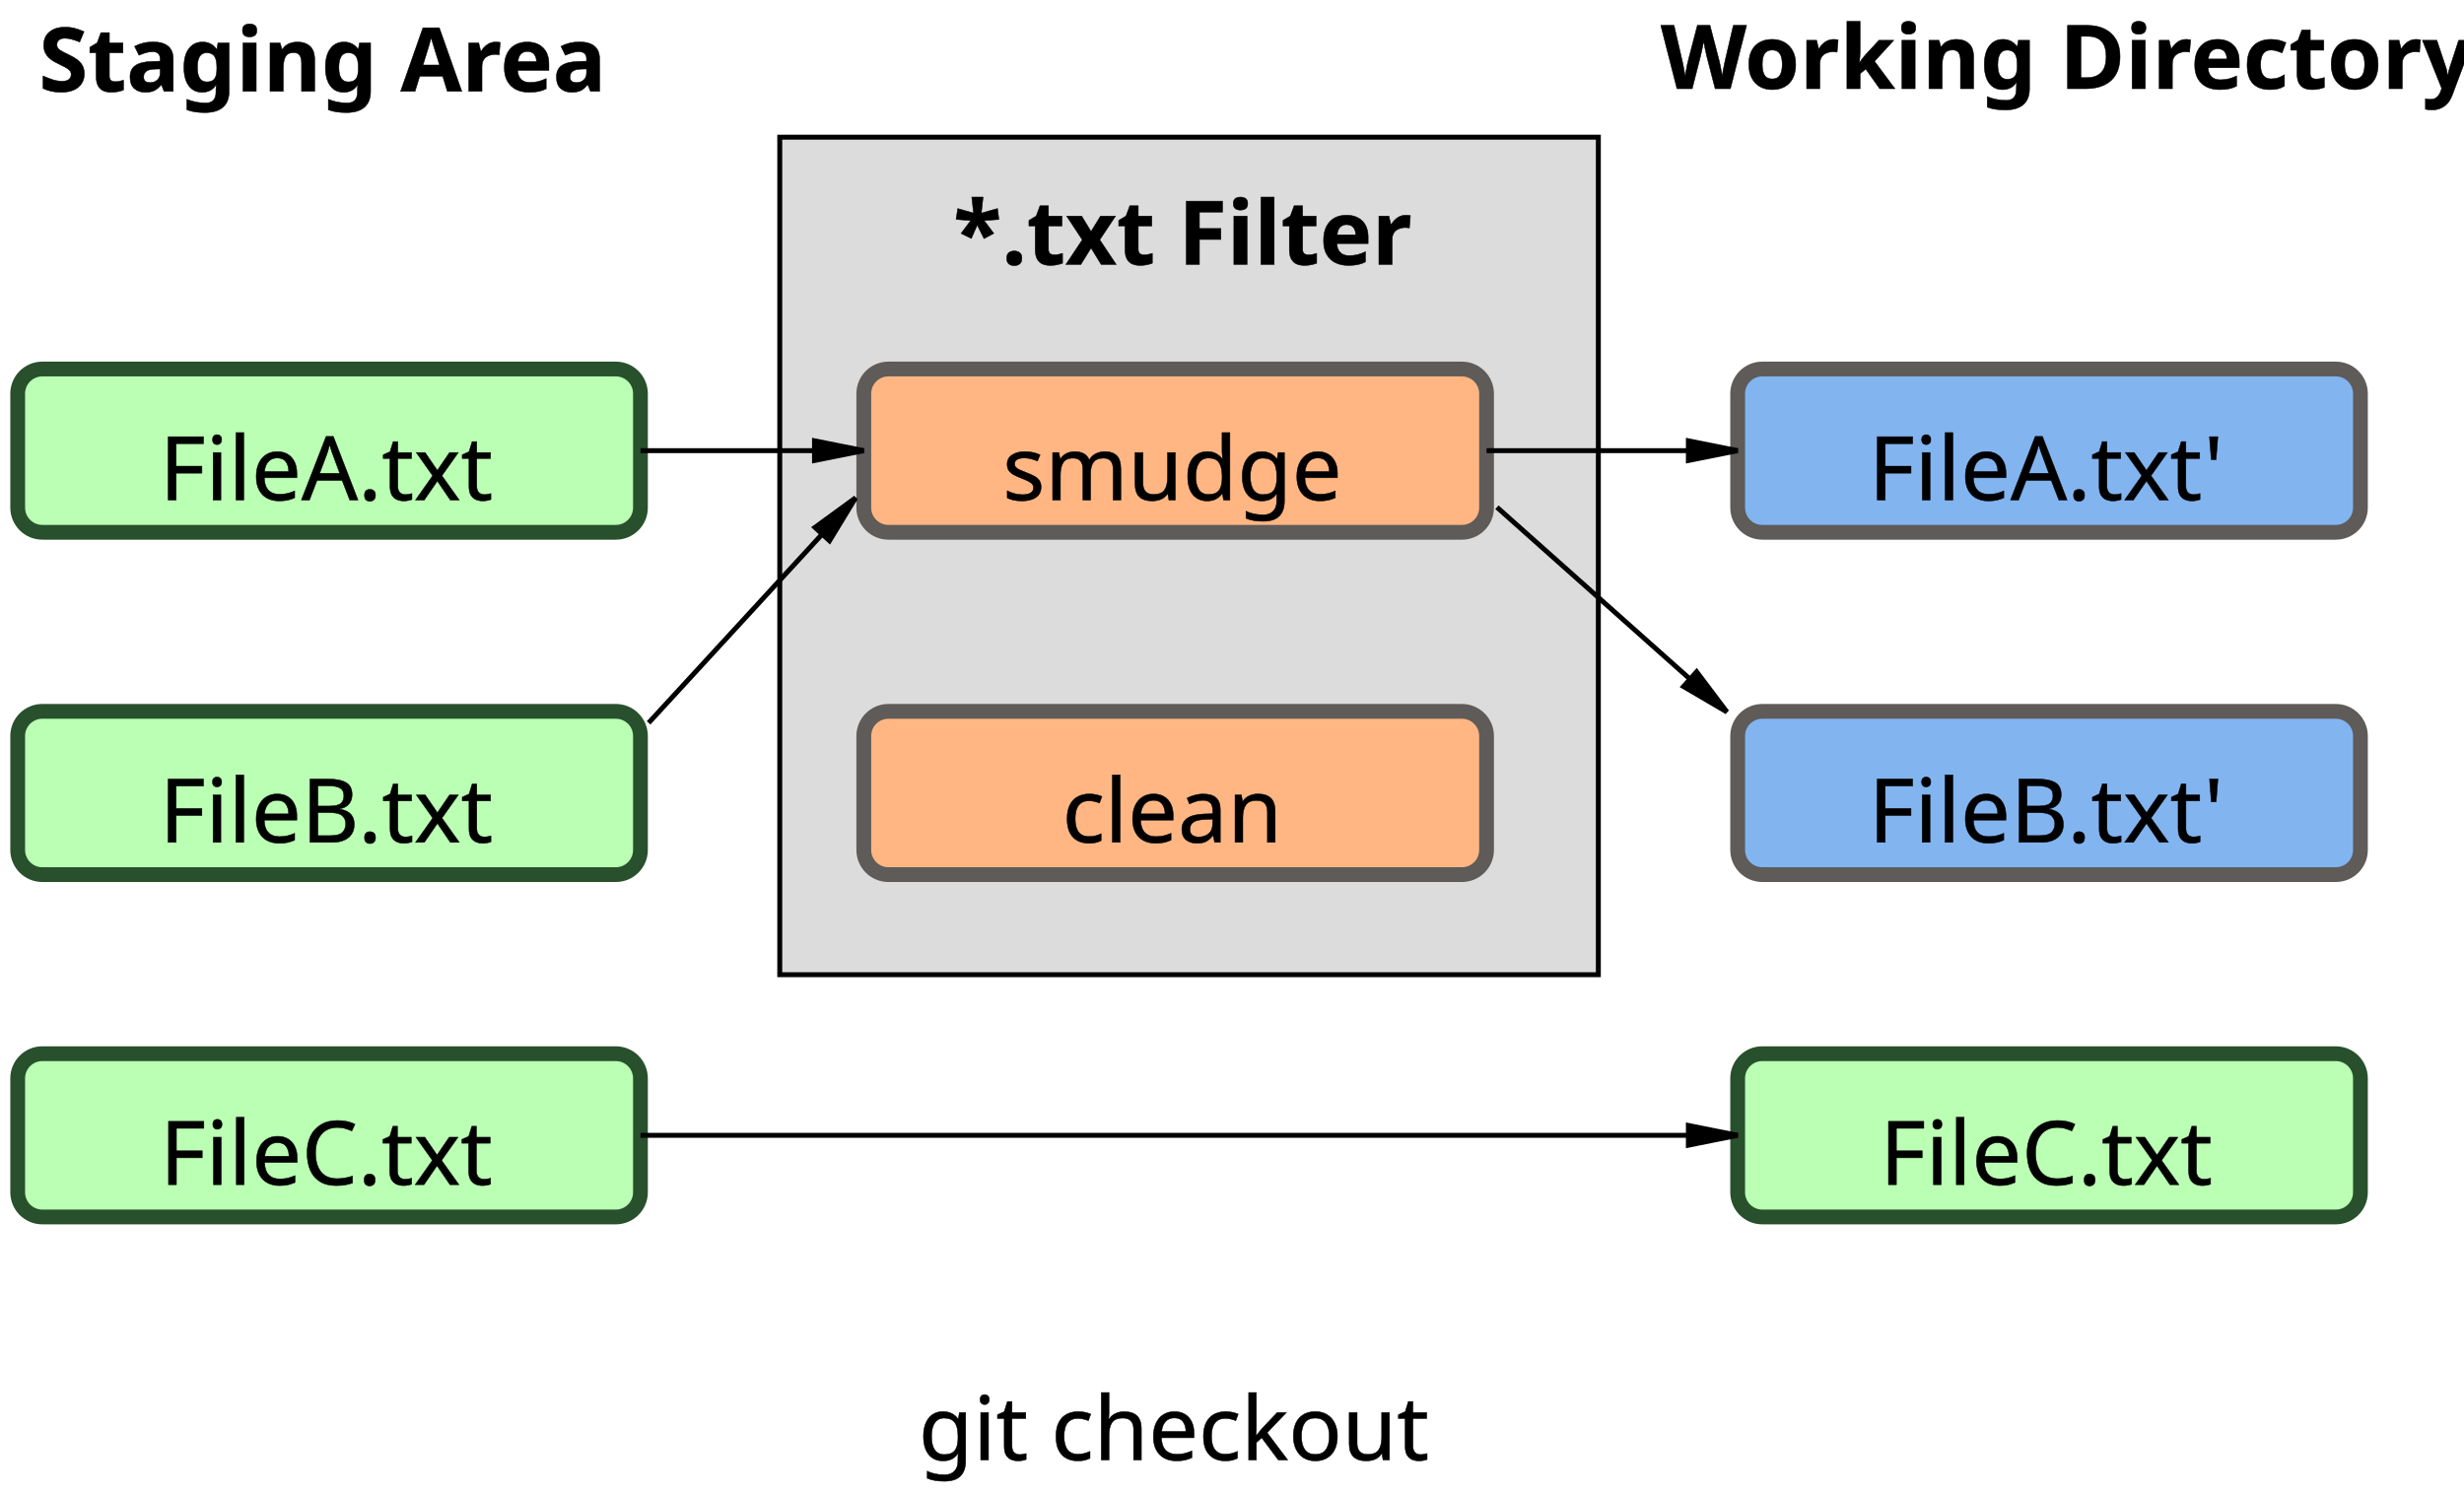
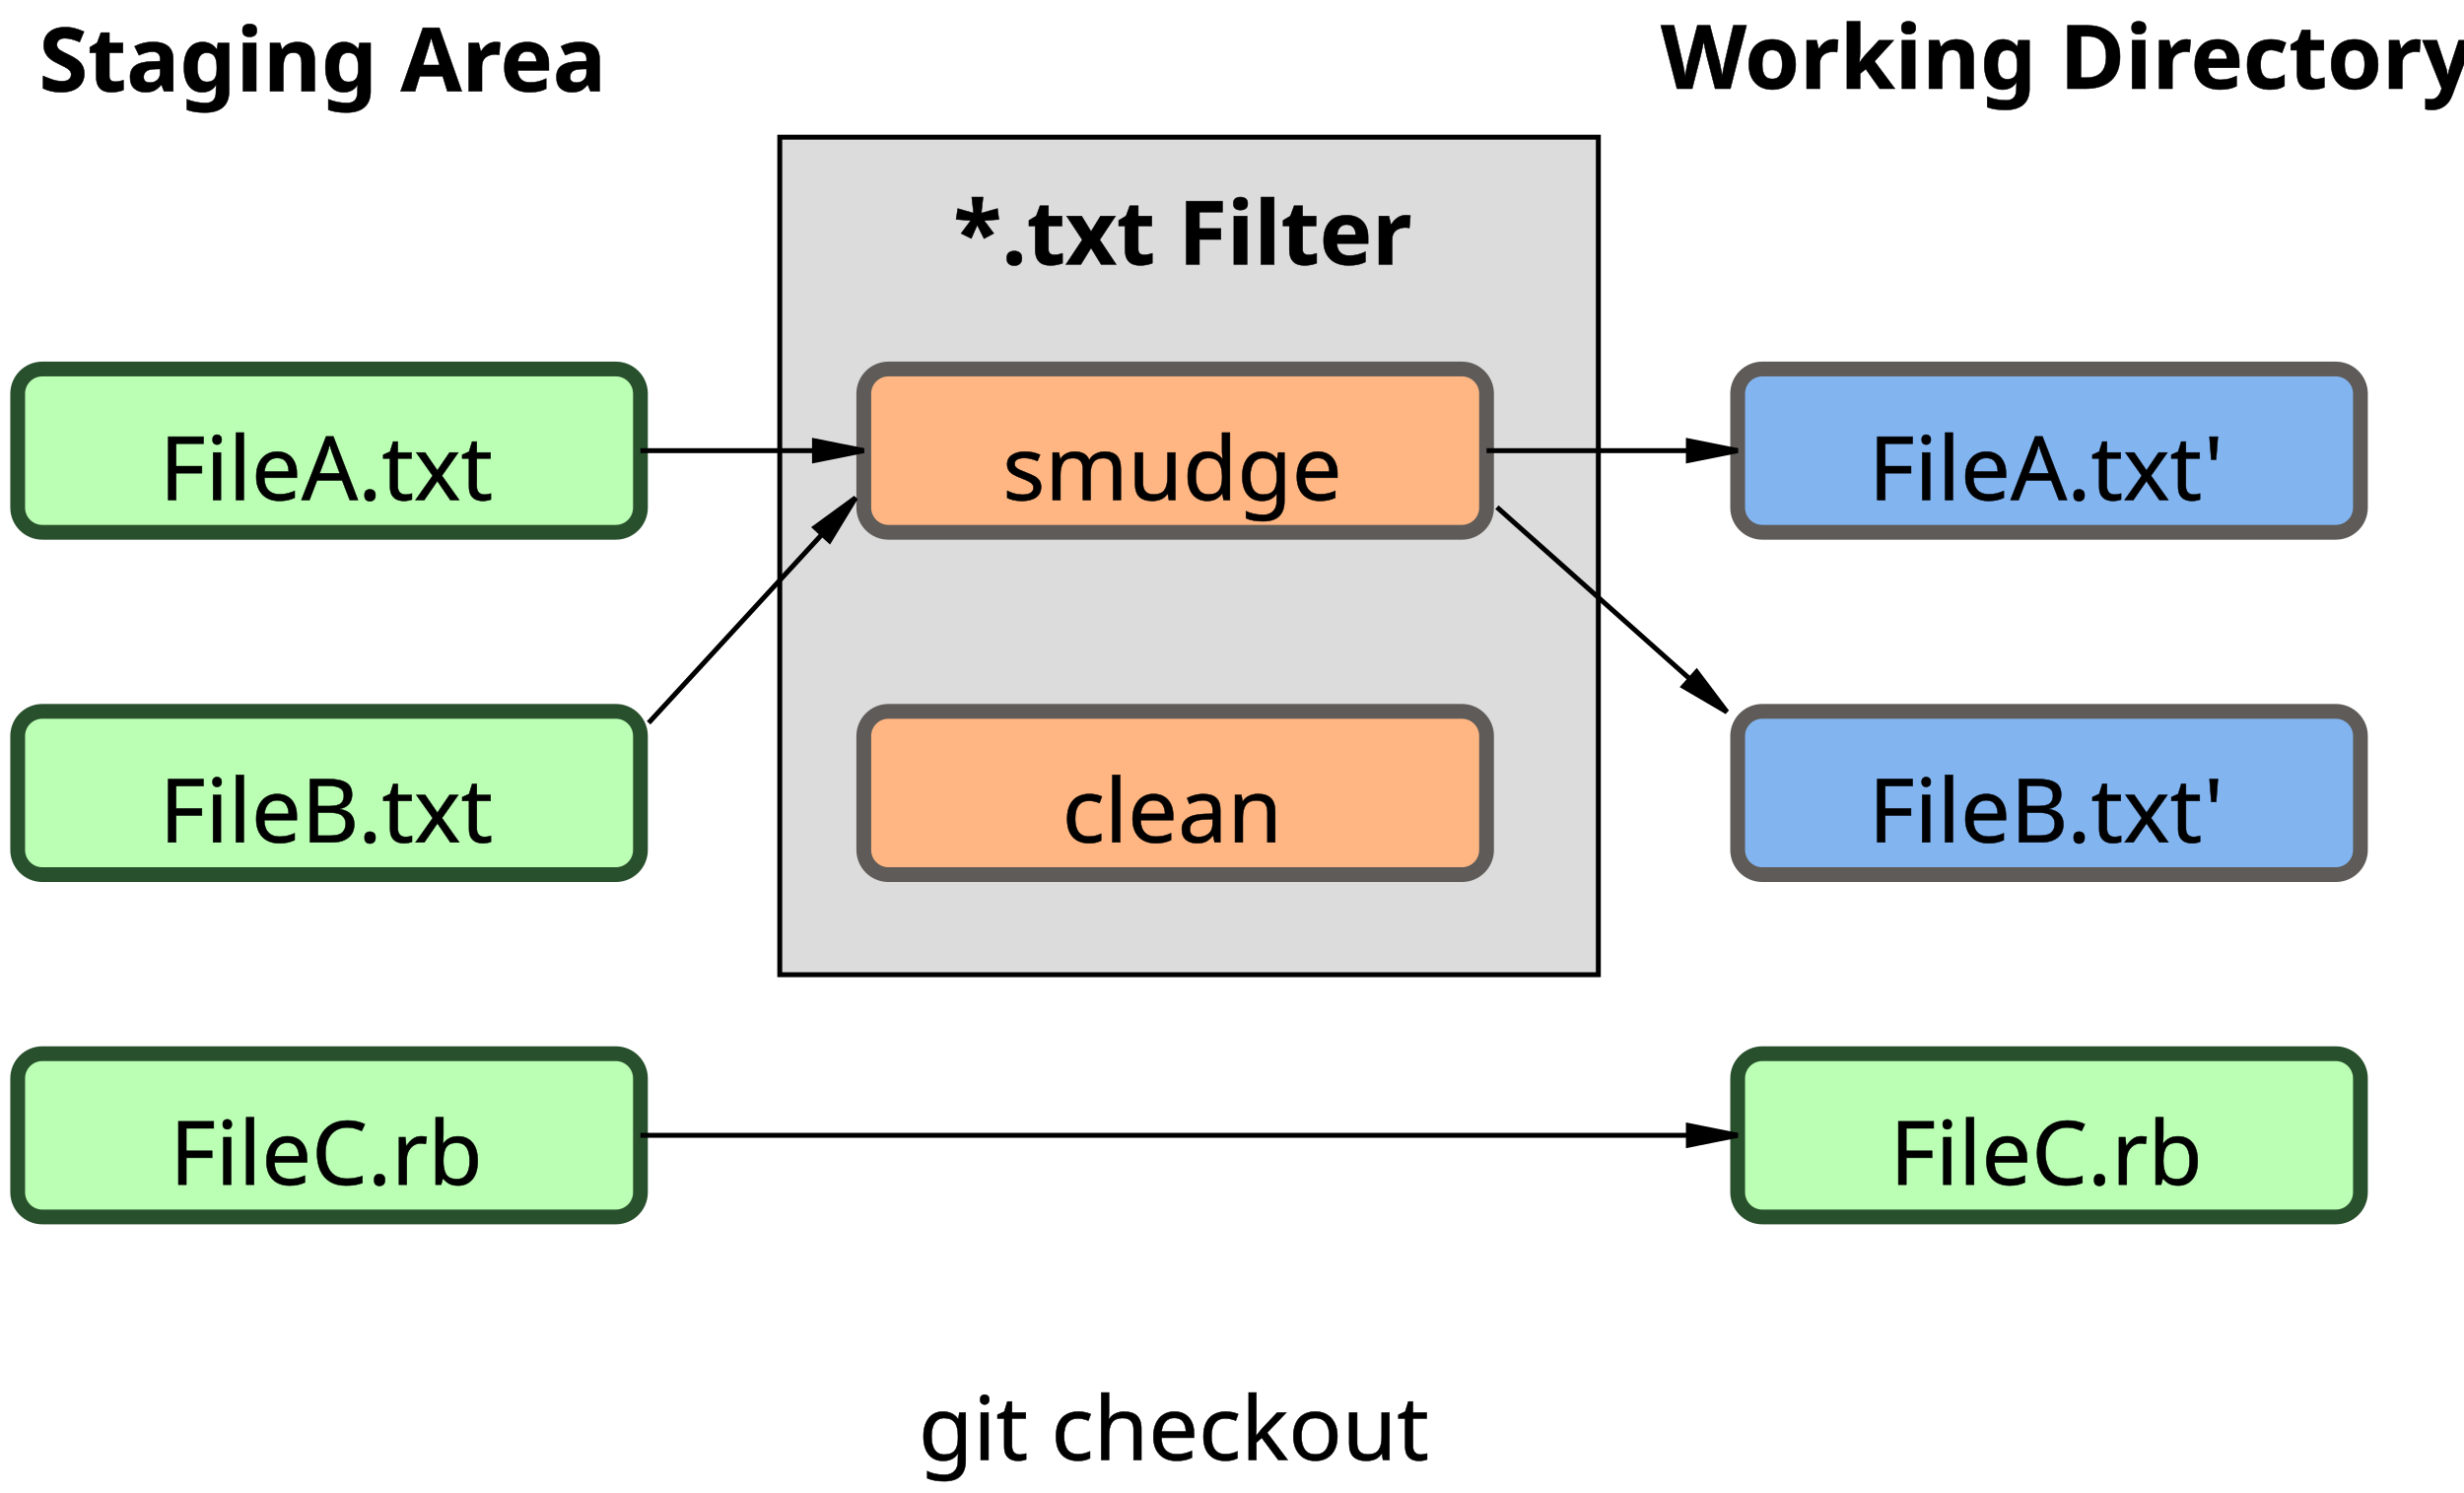
<svg xmlns="http://www.w3.org/2000/svg" version="1.1" width="500" height="303" id="svg2932">
  <defs id="defs2936">
    <marker refX="0" refY="0" orient="auto" id="Arrow1Lend" style="overflow:visible">
      <path d="m -10,0 0,-2 10,2 -10,2 z" id="path3666" style="fill-rule:evenodd;stroke:#000000;stroke-width:1px;marker-start:none" />
    </marker>
  </defs>
  <rect width="79.157" height="16.907" x="496.871" y="83.542" id="21" style="fill:none;stroke:none" />
  <rect width="166.11" height="169.97" x="158.231" y="27.84" id="17" style="fill:#dcdcdc;stroke:#000000;stroke-width:1" />
  <text x="-31.671" y="1.086" id="21_text" style="font-size:18px;text-align:start;line-height:125%;writing-mode:lr-tb;text-anchor:start;fill:#000000;stroke:#000000;stroke-width:0.1px;font-family:Helvetica-Bold">
    <tspan x="7.908" y="18.539" id="21_line1" style="font-size:18px;font-weight:bold;text-align:start;line-height:125%;writing-mode:lr-tb;text-anchor:start;fill:#000000;stroke:#000000;font-family:'Helvetica;,Sans-serif'">Staging Area</tspan>
  </text>
  <text x="462.223" y="0.548" id="21_text-9" style="font-size:18px;text-align:end;line-height:125%;writing-mode:lr-tb;text-anchor:end;fill:#000000;stroke:#000000;stroke-width:0.1px;font-family:Helvetica-Bold">
    <tspan x="501.801" y="18.002" id="21_line1-2" style="font-size:18px;font-weight:bold;text-align:end;line-height:125%;writing-mode:lr-tb;text-anchor:end;fill:#000000;stroke:#000000;font-family:'Helvetica;,Sans-serif'">Working Directory</tspan>
  </text>
  <g transform="translate(0,-7.6293945e-6)" id="g4297">
    <rect width="126.373" height="33.136" rx="5" ry="5" x="3.589" y="74.891" id="316" style="fill:#baffb3;stroke:#28502c;stroke-width:3px" />
    <text x="10.003" y="64.979" id="316_text" style="font-size:14px;fill:#000000;stroke:#000000;stroke-width:0.1px;font-family:Geneva">
      <tspan x="66.193" y="101.479" id="316_line1" style="font-size:18px;text-align:center;text-anchor:middle;fill:#000000;stroke:#000000;font-family:'Courier;'">FileA.txt</tspan>
    </text>
  </g>
  <g transform="translate(0,69.47578)" id="g4297-7">
    <rect width="126.373" height="33.136" rx="5" ry="5" x="3.589" y="74.891" id="316-4" style="fill:#baffb3;stroke:#28502c;stroke-width:3px" />
    <text x="10.003" y="64.979" id="316_text-9" style="font-size:14px;fill:#000000;stroke:#000000;stroke-width:0.1px;font-family:Geneva">
      <tspan x="66.193" y="101.479" id="316_line1-9" style="font-size:18px;text-align:center;text-anchor:middle;fill:#000000;stroke:#000000;font-family:'Courier;'">FileB.txt</tspan>
    </text>
  </g>
  <g transform="translate(0,138.9516)" id="g4297-7-4">
    <rect width="126.373" height="33.136" rx="5" ry="5" x="3.589" y="74.891" id="316-4-5" style="fill:#baffb3;stroke:#28502c;stroke-width:3px" />
    <text x="10.003" y="64.979" id="316_text-9-9" style="font-size:14px;fill:#000000;stroke:#000000;stroke-width:0.1px;font-family:Geneva">
-       <tspan x="66.193" y="101.479" id="316_line1-9-3" style="font-size:18px;text-align:center;text-anchor:middle;fill:#000000;stroke:#000000;font-family:'Courier;'">FileC.txt</tspan>
+       <tspan x="66.193" y="101.479" id="316_line1-9-3" style="font-size:18px;text-align:center;text-anchor:middle;fill:#000000;stroke:#000000;font-family:'Courier;'">FileC.rb</tspan>
    </text>
  </g>
  <g id="g4490">
    <rect width="126.373" height="33.136" rx="5" ry="5" x="352.61" y="74.891" id="316-1" style="fill:#82b4f0;fill-opacity:1;stroke:#5e5b58;stroke-width:3px;stroke-opacity:1" />
    <text x="359.024" y="64.979" id="316_text-99" style="font-size:14px;fill:#000000;stroke:#000000;stroke-width:0.1px;font-family:Geneva">
      <tspan x="415.214" y="101.479" id="316_line1-7" style="font-size:18px;text-align:center;text-anchor:middle;fill:#000000;stroke:#000000;font-family:'Courier;'">FileA.txt'</tspan>
    </text>
  </g>
  <rect width="126.373" height="33.136" rx="5" ry="5" x="352.61" y="144.367" id="316-4-2" style="fill:#82b4f0;fill-opacity:1;stroke:#5e5b58;stroke-width:3px;stroke-opacity:1" />
  <text x="359.024" y="134.455" id="316_text-9-5" style="font-size:14px;fill:#000000;stroke:#000000;stroke-width:0.1px;font-family:Geneva">
    <tspan x="415.214" y="170.955" id="316_line1-9-34" style="font-size:18px;text-align:center;text-anchor:middle;fill:#000000;stroke:#000000;font-family:'Courier;'">FileB.txt'</tspan>
  </text>
  <g transform="translate(349.0208,138.9516)" id="g4297-7-4-9">
    <rect width="126.373" height="33.136" rx="5" ry="5" x="3.589" y="74.891" id="316-4-5-0" style="fill:#baffb3;stroke:#28502c;stroke-width:3px" />
    <text x="10.003" y="64.979" id="316_text-9-9-2" style="font-size:14px;fill:#000000;stroke:#000000;stroke-width:0.1px;font-family:Geneva">
-       <tspan x="66.193" y="101.479" id="316_line1-9-3-0" style="font-size:18px;text-align:center;text-anchor:middle;fill:#000000;stroke:#000000;font-family:'Courier;'">FileC.txt</tspan>
+       <tspan x="66.193" y="101.479" id="316_line1-9-3-0" style="font-size:18px;text-align:center;text-anchor:middle;fill:#000000;stroke:#000000;font-family:'Courier;'">FileC.rb</tspan>
    </text>
  </g>
  <text x="200.434" y="36.232" id="21_text-9-1" style="font-size:18px;text-align:center;line-height:125%;writing-mode:lr-tb;text-anchor:middle;fill:#000000;stroke:#000000;stroke-width:0.1px;font-family:Helvetica-Bold">
    <tspan x="240.012" y="53.685" id="21_line1-2-9" style="font-size:18px;font-weight:bold;text-align:center;line-height:125%;writing-mode:lr-tb;text-anchor:middle;fill:#000000;stroke:#000000;font-family:'Helvetica;,Sans-serif'">*.txt Filter</tspan>
  </text>
  <g id="g4529">
    <rect width="126.373" height="33.136" rx="5" ry="5" x="175.281" y="74.891" id="316-1-2" style="fill:#ffb682;fill-opacity:1;stroke:#5e5b58;stroke-width:3px;stroke-opacity:1" />
    <text x="181.695" y="64.979" id="316_text-99-1" style="font-size:14px;fill:#000000;stroke:#000000;stroke-width:0.1px;font-family:Geneva">
      <tspan x="237.885" y="101.479" id="316_line1-7-2" style="font-size:18px;text-align:center;text-anchor:middle;fill:#000000;stroke:#000000;font-family:'Courier;'">smudge</tspan>
    </text>
  </g>
  <rect width="126.373" height="33.136" rx="5" ry="5" x="175.281" y="144.367" id="316-1-2-7" style="fill:#ffb682;fill-opacity:1;stroke:#5e5b58;stroke-width:3px;stroke-opacity:1" />
  <text x="181.695" y="134.455" id="316_text-99-1-3" style="font-size:14px;fill:#000000;stroke:#000000;stroke-width:0.1px;font-family:Geneva">
    <tspan x="237.885" y="170.955" id="316_line1-7-2-1" style="font-size:18px;text-align:center;text-anchor:middle;fill:#000000;stroke:#000000;font-family:'Courier;'">clean</tspan>
  </text>
  <path d="m 129.962,91.459 45.319,0" id="path4577" style="fill:none;stroke:#000000;stroke-width:1px;stroke-linecap:butt;stroke-linejoin:miter;stroke-opacity:1;marker-end:url(#Arrow1Lend)" />
  <path d="m 301.654,91.459 50.956,0" id="path4765" style="fill:none;stroke:#000000;stroke-width:1px;stroke-linecap:butt;stroke-linejoin:miter;stroke-opacity:1;marker-end:url(#Arrow1Lend);display:inline" />
  <path d="m 131.624,146.699 41.996,-45.669" id="path4953" style="fill:none;stroke:#000000;stroke-width:1px;stroke-linecap:butt;stroke-linejoin:miter;stroke-opacity:1;marker-end:url(#Arrow1Lend)" />
  <path d="m 129.962,230.41 222.648,-1e-5" id="path5141" style="fill:none;stroke:#000000;stroke-width:1px;stroke-linecap:butt;stroke-linejoin:miter;stroke-opacity:1;marker-end:url(#Arrow1Lend)" />
  <path d="m 303.762,102.943 46.66,41.538" id="path4953-0" style="fill:none;stroke:#000000;stroke-width:1px;stroke-linecap:butt;stroke-linejoin:miter;stroke-opacity:1;marker-end:url(#Arrow1Lend)" />
  <text x="182.001" y="259.8" id="316_text-99-1-3-5" style="font-size:14px;fill:#000000;stroke:#000000;stroke-width:0.1px;font-family:Geneva">
    <tspan x="238.191" y="296.3" id="316_line1-7-2-1-6" style="font-size:18px;text-align:center;text-anchor:middle;fill:#000000;stroke:#000000;font-family:'Courier;'">git checkout</tspan>
  </text>
</svg>
